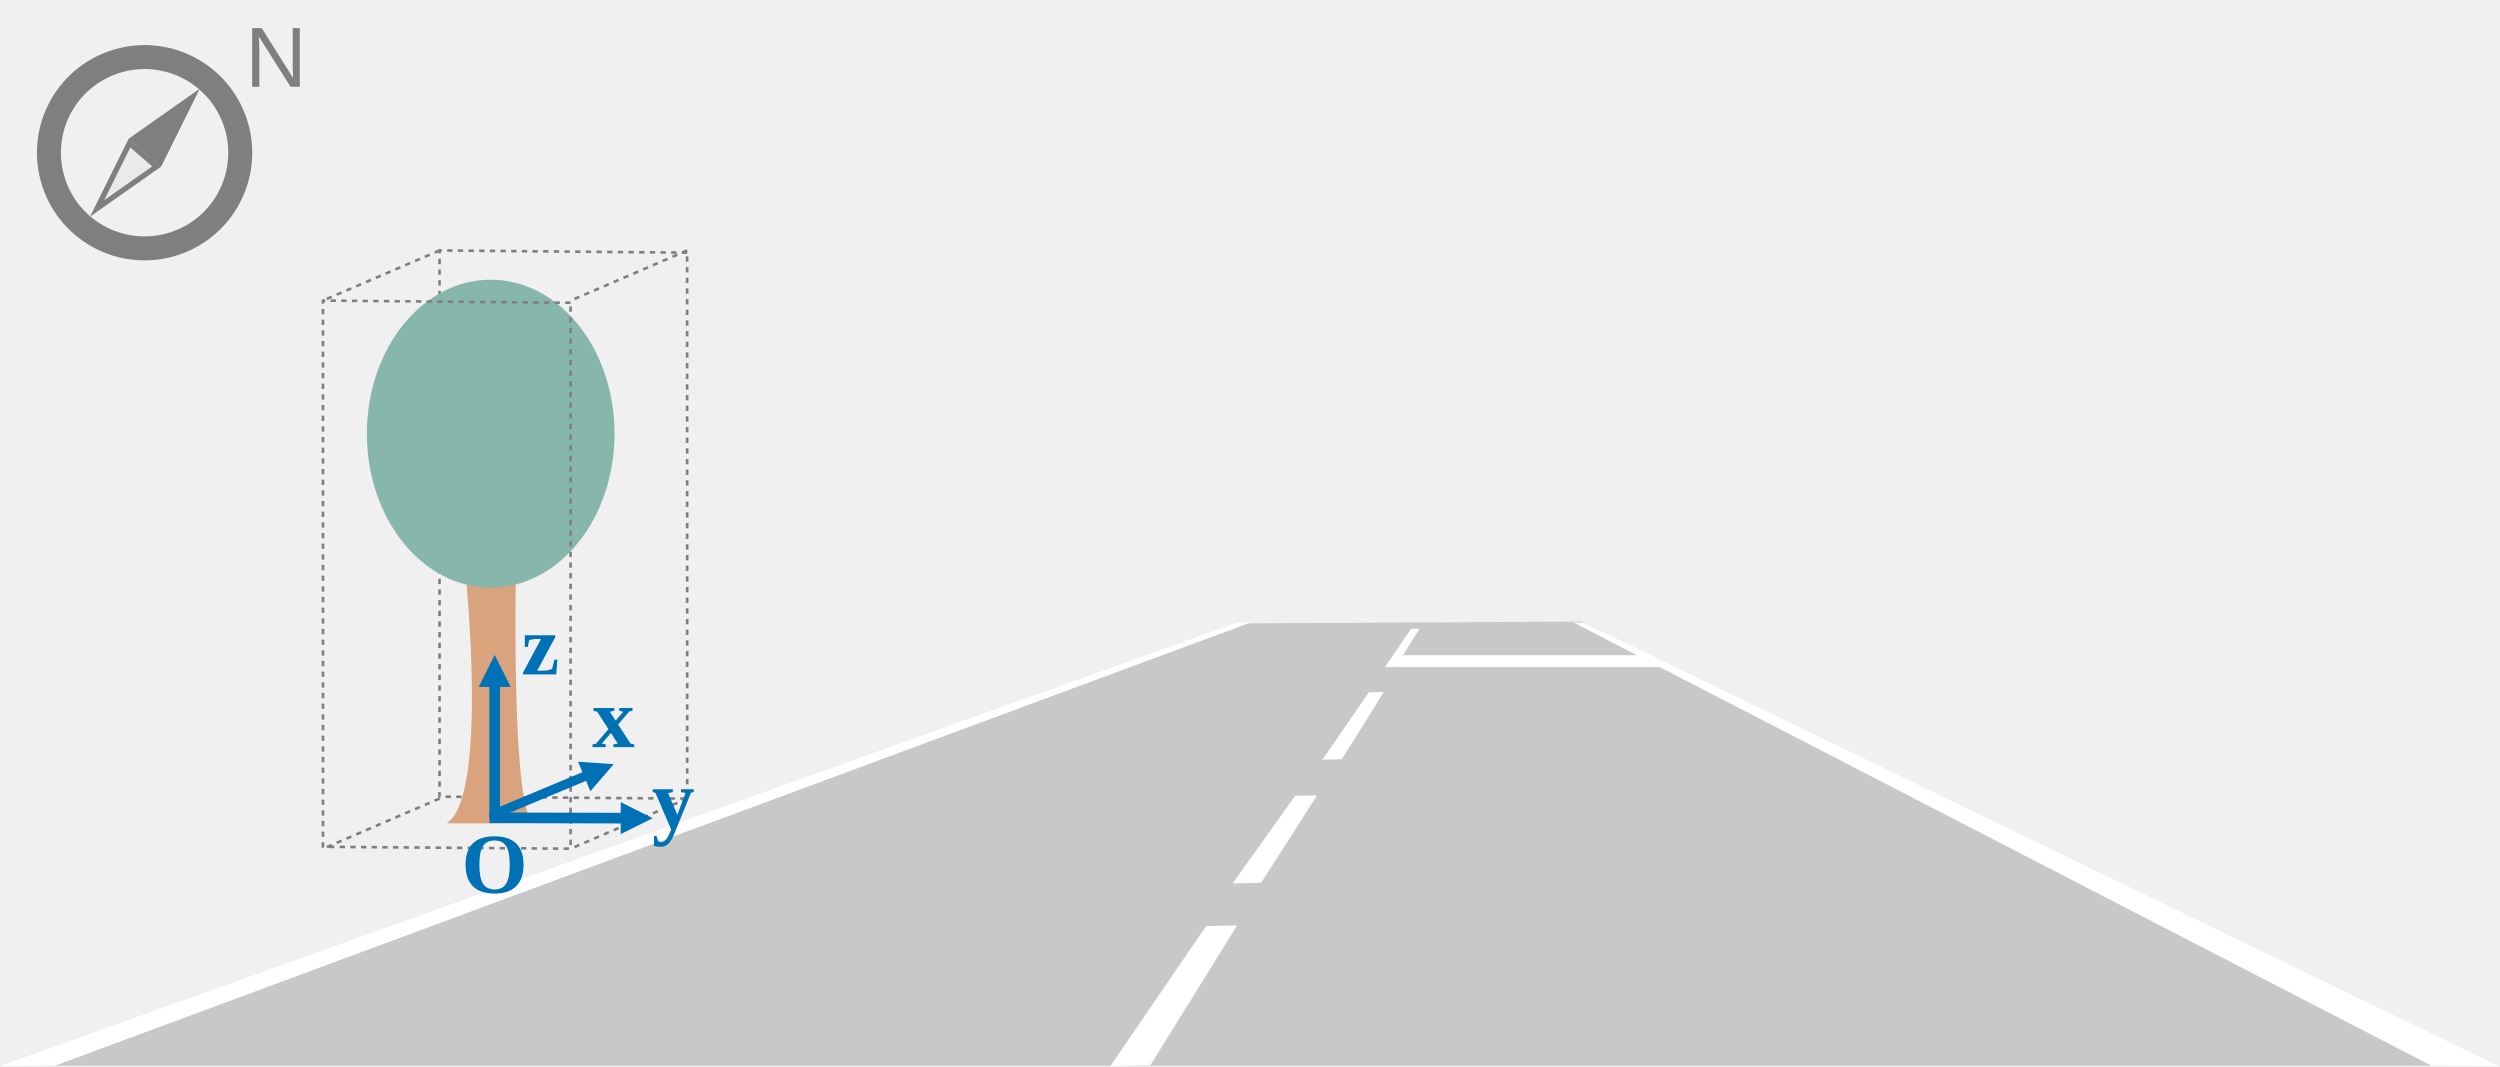
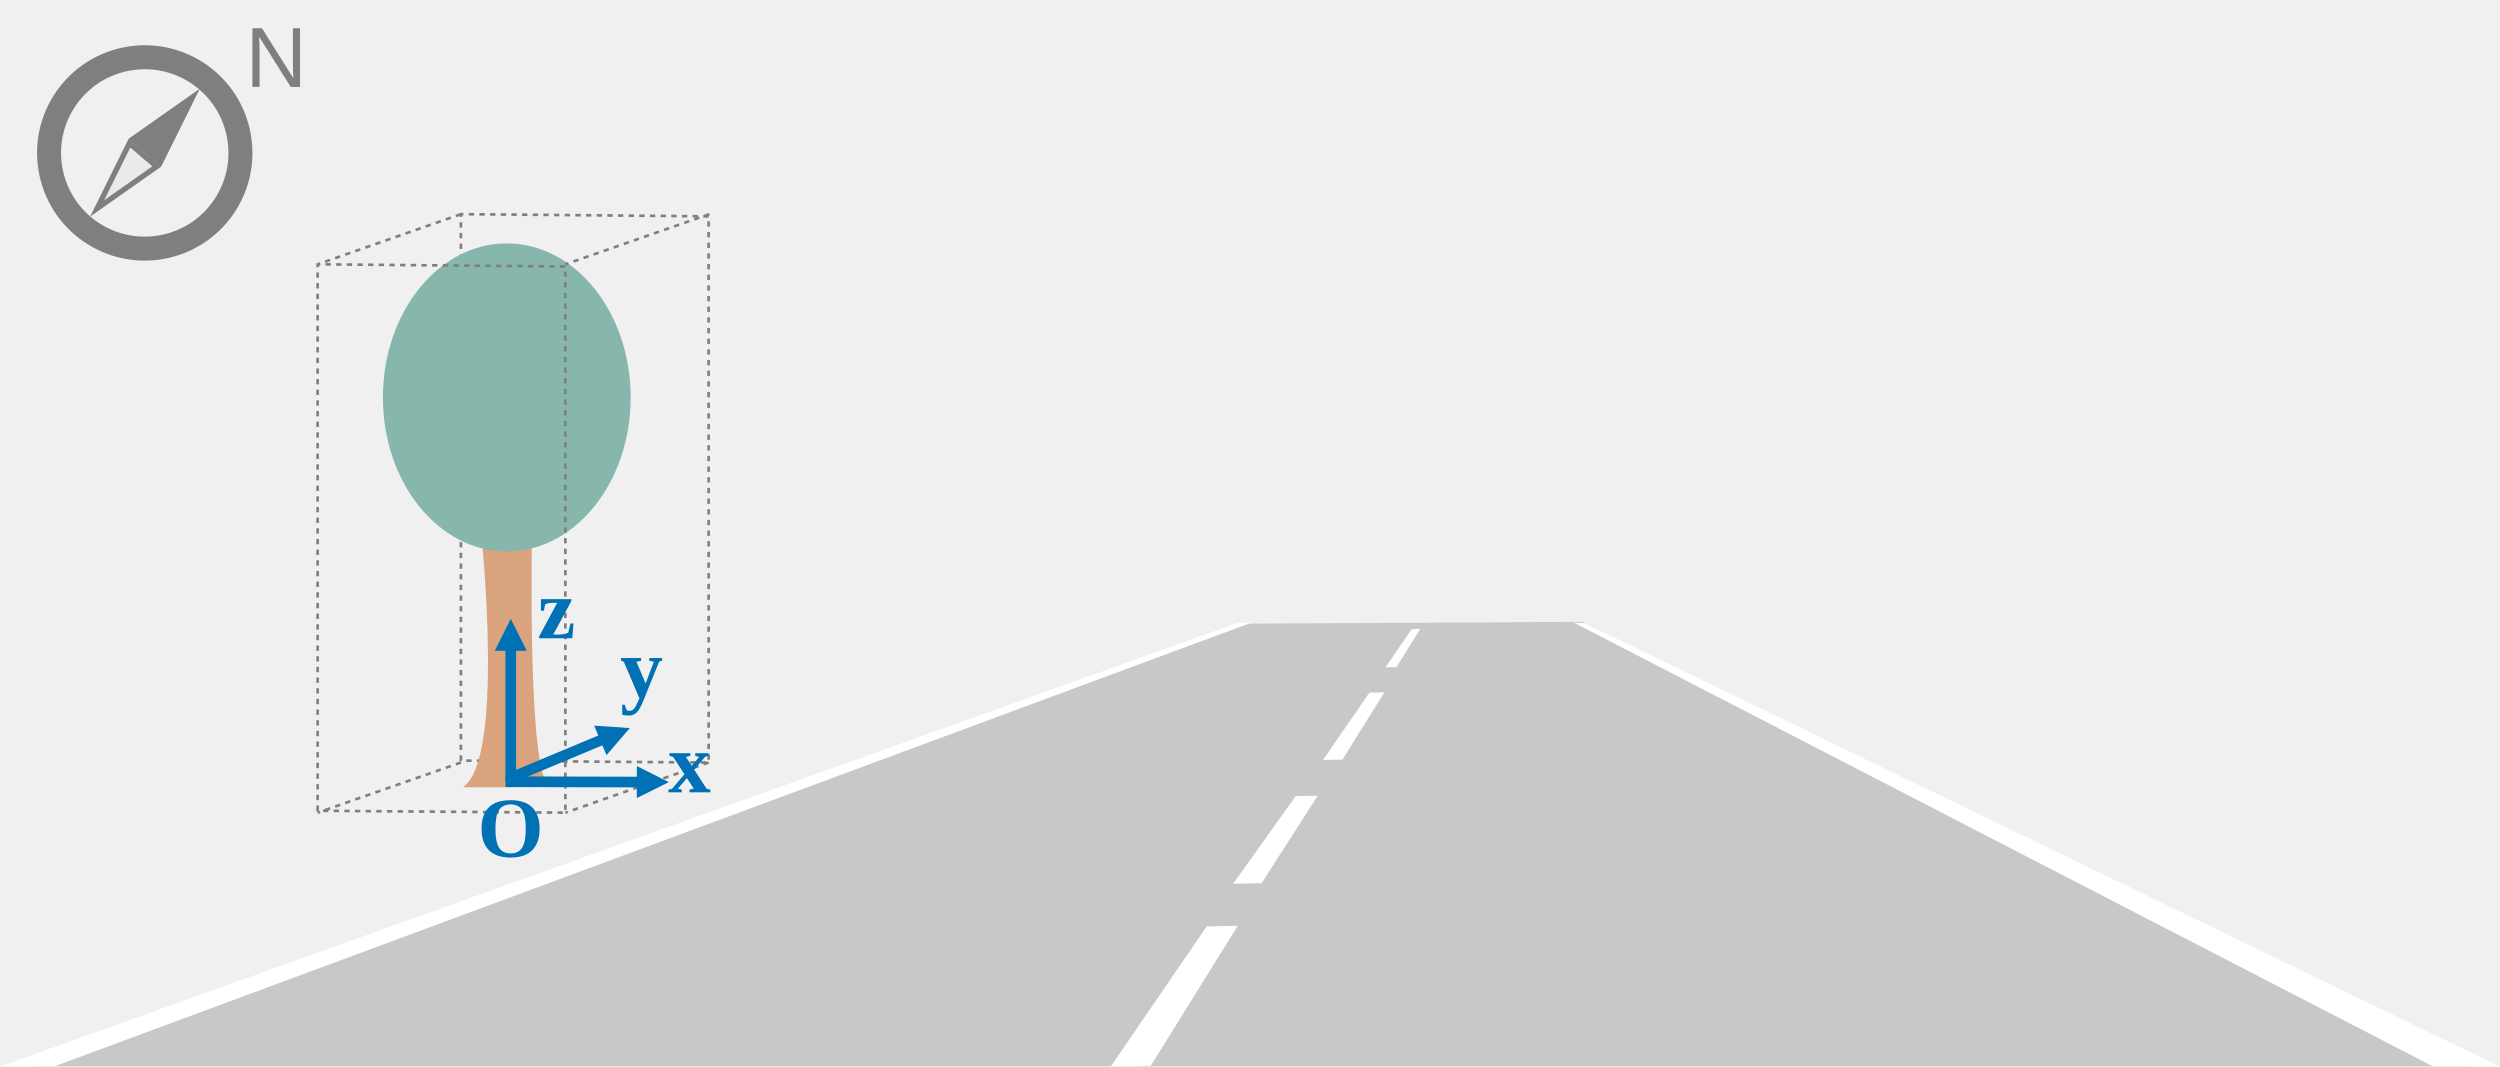
- <svg xmlns="http://www.w3.org/2000/svg" width="100%" height="100%" viewBox="0 0 1955 834" version="1.1" xml:space="preserve" style="fill-rule:evenodd;clip-rule:evenodd;stroke-linejoin:round;stroke-miterlimit:10;">
-   <g>
-     <g id="Road">
+ <svg xmlns="http://www.w3.org/2000/svg" width="100%" height="100%" viewBox="0 0 469 200" version="1.1" xml:space="preserve" style="fill-rule:evenodd;clip-rule:evenodd;stroke-linejoin:round;stroke-miterlimit:10;">
+   <g transform="matrix(1,0,0,0.816327,-540,-285.714)">
+     <g id="Environment-objects" transform="matrix(0.652961,0,0,0.799877,540,362.121)">
      <g id="Street">
-         <path d="M970.228,487.512l266.551,-1.469l696.331,347.363l-1904.22,-0l941.337,-345.894Z" style="fill:#c8c8c8;" />
-         <path d="M966.759,487.104l11.467,-0.408l-935.256,346.669l-43.133,0.367l966.922,-346.628Z" style="fill:#fff;" />
-         <path d="M1238.74,487.104l-8.488,-0.408l671.194,346.71l52.559,0.326l-715.265,-346.628Z" style="fill:#fff;" />
-         <path d="M943.254,724.12l24.199,-0.408l-67.862,109.285l-31.381,0.735l75.044,-109.612Z" style="fill:#fff;" />
-         <path d="M1070.42,541.372l11.711,-0.204l-32.809,52.562l-15.18,0.326l36.278,-52.684Z" style="fill:#fff;" />
-         <path d="M1012.85,622.249l17.129,-0.266l-43.819,68.375l-22.202,0.425l48.892,-68.534Z" style="fill:#fff;" />
-         <path d="M1103.5,491.715l6.611,-0.122l-18.526,29.831l-8.57,0.204l20.485,-29.913Z" style="fill:#fff;" />
-         <path d="M1280.52,512.389l25.284,9.239l-215.759,-0l6.517,-9.239l183.958,0Z" style="fill:#fff;" />
+         <g transform="matrix(0.0299978,0,0,0.0299989,0,2.00018e-12)">
+           <path d="M11888,5468L15154,5450L23686,9706L354,9706L11888,5468Z" style="fill:rgb(200,200,200);" />
+         </g>
+         <g transform="matrix(0.0149989,0,0,0.0149995,0,0)">
+           <path d="M23691,10926L23972,10916L1053,19411L-4,19420L23691,10926Z" style="fill:white;" />
+         </g>
+         <g transform="matrix(0.0299978,0,0,0.0299989,0,0)">
+           <path d="M15178,5463L15074,5458L23298,9706L23942,9710L15178,5463Z" style="fill:white;" />
+         </g>
+         <g transform="matrix(0.0149989,0,0,0.0149995,0,0)">
+           <path d="M23115,16734L23708,16724L22045,19402L21276,19420L23115,16734Z" style="fill:white;" />
+         </g>
+         <g transform="matrix(0.0149989,0,0,0.0149995,2.55516,-2.65737)">
+           <path d="M26061,12433L26348,12428L25544,13716L25172,13724L26061,12433Z" style="fill:white;" />
+         </g>
+         <g transform="matrix(0.0219371,0,0,0.019512,-197.893,-29.0358)">
+           <path d="M25991.2,12433L26278.2,12428L25544,13716L25172,13724L25991.2,12433Z" style="fill:white;" />
+         </g>
+         <g transform="matrix(0.0149989,0,0,0.0149995,0,0)">
+           <path d="M27042,11039L27204,11036L26750,11767L26540,11772L27042,11039Z" style="fill:white;" />
+         </g>
      </g>
-       <g id="Vegetation">
-         <g>
-           <path d="M537.325,197.574l-193.617,-1.72l-0,427.142l193.659,1.498l-0.042,-426.92Z" style="fill:none;stroke:#7f7f7f;stroke-width:2.08px;stroke-dasharray:4.17,4.17,0,0,0,0;" />
-           <path d="M349.379,643.733c32.658,-20.656 14.804,-193.787 14.804,-193.787l39.194,-0.57c0,-0 -3.689,190.752 14.537,193.777c4.224,0.701 -69.063,0.914 -68.535,0.58Z" style="fill:#d8a37d;" />
-           <ellipse cx="383.733" cy="339.129" rx="96.83" ry="120.401" style="fill:#86b6ac;" />
-           <path d="M537.367,624.494l-91.161,39.202" style="fill:none;stroke:#7f7f7f;stroke-width:2.08px;stroke-dasharray:4.17,4.17,0,0,0,0;" />
-           <path d="M537.367,195.854l-91.161,39.202" style="fill:none;stroke:#7f7f7f;stroke-width:2.08px;stroke-dasharray:4.17,4.17,0,0,0,0;" />
-           <path d="M343.708,624.494l-91.161,39.202" style="fill:none;stroke:#7f7f7f;stroke-width:2.08px;stroke-dasharray:4.17,4.17,0,0,0,0;" />
-           <path d="M343.708,195.854l-91.161,39.202" style="fill:none;stroke:#7f7f7f;stroke-width:2.08px;stroke-dasharray:4.17,4.17,0,0,0,0;" />
-           <path d="M446.164,236.775l-193.617,-1.719l-0,427.142l193.659,1.498l-0.042,-426.921Z" style="fill:none;stroke:#7f7f7f;stroke-width:2.08px;stroke-dasharray:4.17,4.17,0,0,0,0;" />
+       <g id="Vegetation" transform="matrix(1,0,0,1,1.49717,-10.4623)">
+         <g transform="matrix(1,0,0,1,14.8221,-0.604974)">
+           <g transform="matrix(-0.0299978,0,0,0.0299989,771.065,-12.626)">
+             <path d="M19461.3,2356.63L21833.7,2335.57L21833.7,7569.05L19460.8,7587.4L19461.3,2356.63Z" style="fill:none;stroke:rgb(127,127,127);stroke-width:25.53px;stroke-dasharray:51.05,51.05,0,0,0,0;" />
+           </g>
+           <g transform="matrix(0.0299978,0,0,0.0299989,3.06297,2.00018e-12)">
+             <path d="M3786.76,7402.24C4186.91,7149.15 3968.15,5027.9 3968.15,5027.9L4448.39,5020.91C4448.39,5020.91 4403.19,7358.06 4626.51,7395.13C4678.27,7403.72 3780.29,7406.33 3786.76,7402.24Z" style="fill:rgb(216,163,125);" />
+           </g>
+           <g transform="matrix(1.88706,0,0,3.16495,-871.307,-672.71)">
+             <ellipse cx="530.238" cy="247.337" rx="18.86" ry="13.983" style="fill:rgb(134,182,172);" />
+           </g>
+           <g transform="matrix(-0.0299978,0,0,0.0299989,766.471,-12.626)">
+             <path d="M19307.6,7587.4L20679.9,8067.71" style="fill:none;stroke:rgb(127,127,127);stroke-width:25.53px;stroke-dasharray:51.05,51.05,0,0,0,0;" />
+           </g>
+           <g transform="matrix(-0.0299978,0,0,0.0299989,766.471,-12.626)">
+             <path d="M19300.8,2335.57L20679.9,2815.88" style="fill:none;stroke:rgb(127,127,127);stroke-width:25.53px;stroke-dasharray:51.05,51.05,0,0,0,0;" />
+           </g>
+           <g transform="matrix(-0.0299978,0,0,0.0299989,766.471,-12.626)">
+             <path d="M21680.5,7587.4L23052.7,8067.71" style="fill:none;stroke:rgb(127,127,127);stroke-width:25.53px;stroke-dasharray:51.05,51.05,0,0,0,0;" />
+           </g>
+           <g transform="matrix(-0.0299978,0,0,0.0299989,766.471,-12.626)">
+             <path d="M21680.5,2335.57L23052.7,2815.88" style="fill:none;stroke:rgb(127,127,127);stroke-width:25.53px;stroke-dasharray:51.05,51.05,0,0,0,0;" />
+           </g>
+           <g transform="matrix(-0.0299978,0,0,0.0299989,729.901,1.78279)">
+             <path d="M19461.3,2356.63L21833.7,2335.57L21833.7,7569.05L19460.8,7587.4L19461.3,2356.63Z" style="fill:none;stroke:rgb(127,127,127);stroke-width:25.53px;stroke-dasharray:51.05,51.05,0,0,0,0;" />
+           </g>
        </g>
-         <g id="Coordinate-system">
-           <g>
+         <g id="Coordinate-system" transform="matrix(1.53148,0,0,1.53148,-1127.96,-315.517)">
+           <g transform="matrix(0.999999,-2.77556e-17,-4.33681e-19,1,539.435,196.543)">
            <g id="arrow-blue">
              <g>
-                 <path d="M374.35,537.158l12.5,-25l12.5,25l-25,-0Z" style="fill:#0071b4;" />
-                 <path d="M386.85,639.779l0,-107.621" style="fill:none;stroke:#0071b4;stroke-width:8.33px;stroke-miterlimit:1.5;" />
+                 <path d="M288.925,128.5L291.925,122.5L294.925,128.5L288.925,128.5Z" style="fill:rgb(0,113,180);" />
+                 <path d="M291.925,153.129L291.925,127.3" style="fill:none;stroke:rgb(0,113,180);stroke-width:2px;stroke-miterlimit:1.5;" />
              </g>
            </g>
          </g>
-           <g>
+           <g transform="matrix(-0.00259213,0.999996,-0.999997,-0.00259214,984.264,58.0813)">
            <g id="arrow-blue1">
              <g>
-                 <path d="M485.416,627.279l24.967,12.564l-25.032,12.436l0.065,-25Z" style="fill:#0071b4;" />
-                 <path d="M382.763,639.513l107.62,0.279" style="fill:none;stroke:#0071b4;stroke-width:8.33px;stroke-miterlimit:1.5;" />
+                 <path d="M288.925,128.5L291.925,122.5L294.925,128.5L288.925,128.5Z" style="fill:rgb(0,113,180);" />
+                 <path d="M291.925,153.129L291.925,127.3" style="fill:none;stroke:rgb(0,113,180);stroke-width:2px;stroke-miterlimit:1.5;" />
              </g>
            </g>
          </g>
-           <g>
-             <g id="arrow-blue2">
+           <g id="arrow-blue2" transform="matrix(0.385732,0.92261,-0.922611,0.385732,854.113,22.9574)">
+             <g>
              <g>
-                 <path d="M452.037,595.683l27.887,1.889l-18.243,21.176l-9.644,-23.065Z" style="fill:#0071b4;" />
-                 <path d="M388.226,635.91l73.246,-30.623" style="fill:none;stroke:#0071b4;stroke-width:7.32px;stroke-miterlimit:1.5;" />
+                 <path d="M288.925,128.5L291.925,122.5L294.925,128.5L288.925,128.5Z" style="fill:rgb(0,113,180);" />
+                 <g transform="matrix(1,-1.66533e-16,-1.11022e-16,0.73768,0,33.3934)">
+                   <path d="M291.925,153.129L291.925,127.3" style="fill:none;stroke:rgb(0,113,180);stroke-width:2px;stroke-miterlimit:1.5;" />
+                 </g>
              </g>
            </g>
          </g>
-           <g>
-             <g transform="matrix(66.6667,0,0,66.6667,496.363,584.255)" />
-             <text x="463.03px" y="584.255px" style="font-family:'TimesNewRomanPS-BoldMT', 'Times New Roman';font-weight:700;font-size:66.667px;fill:#0071b4;">x</text>
+           <g transform="matrix(1,0,0,1,851.891,333.739)">
+             <g transform="matrix(16,0,0,16,8,0)">
+                         </g>
+             <text x="0px" y="0px" style="font-family:'TimesNewRomanPS-BoldMT', 'Times New Roman';font-weight:700;font-size:16px;fill:rgb(0,113,180);">y</text>
          </g>
-           <g>
-             <text x="407.728px" y="527.376px" style="font-family:'TimesNewRomanPS-BoldMT', 'Times New Roman';font-weight:700;font-size:66.667px;fill:#0071b4;">z</text>
+           <g transform="matrix(1.11514,0,0,1.11514,836.37,322.695)">
+             <text x="0px" y="0px" style="font-family:'TimesNewRomanPS-BoldMT', 'Times New Roman';font-weight:700;font-size:14.348px;fill:rgb(0,113,180);">z</text>
          </g>
-           <g>
-             <g transform="matrix(66.6667,0,0,66.6667,543.163,647.803)" />
-             <text x="509.83px" y="647.803px" style="font-family:'TimesNewRomanPS-BoldMT', 'Times New Roman';font-weight:700;font-size:66.667px;fill:#0071b4;">y</text>
+           <g transform="matrix(1,0,0,1,860.875,351.598)">
+             <g transform="matrix(16,0,0,16,8,0)">
+                         </g>
+             <text x="0px" y="0px" style="font-family:'TimesNewRomanPS-BoldMT', 'Times New Roman';font-weight:700;font-size:16px;fill:rgb(0,113,180);">x</text>
          </g>
-           <g>
-             <text x="360.809px" y="698.126px" style="font-family:'TimesNewRomanPS-BoldMT', 'Times New Roman';font-weight:700;font-size:66.666px;fill:#0071b4;">O</text>
+           <g transform="matrix(1.12889,0,0,1.12889,825.11,363.675)">
+             <text x="0px" y="0px" style="font-family:'TimesNewRomanPS-BoldMT', 'Times New Roman';font-weight:700;font-size:14.173px;fill:rgb(0,113,180);">O</text>
          </g>
        </g>
      </g>
    </g>
-     <g id="cardinal-direction">
-       <g>
-         <g>
-           <path d="M70.47,169.361l30.046,-60.663l25.318,21.707l-55.364,38.956Z" style="fill:#eaeaea;" />
-           <path d="M70.47,169.361l30.046,-60.663l25.318,21.707l-55.364,38.956Zm11.01,-12.842l37.574,-26.439l-17.183,-14.732l-20.391,41.171Z" style="fill:#7f7f7f;" />
-           <path d="M155.88,69.741l-30.046,60.664l-25.318,-21.707l55.364,-38.957Z" style="fill:#7f7f7f;" />
-           <path d="M155.88,69.741l-30.046,60.664l-25.318,-21.707l55.364,-38.957Zm-11.01,12.842l-37.574,26.439l17.182,14.732l20.392,-41.171Z" style="fill:#7f7f7f;" />
+     <g id="cardinal-direction" transform="matrix(0.168986,0.137772,-0.119697,0.220314,-6888.03,11305.9)">
+       <g transform="matrix(0.999531,-0.0287655,0.0325823,0.999531,1745.17,154.476)">
+         <g transform="matrix(-0.151565,0.928749,-1.05198,-0.151565,-49064.2,-67373.5)">
+           <g transform="matrix(3.60822e-16,3.04013,-4.0676,7.77156e-16,6450.07,-53820.8)">
+             <path d="M114.666,32.2L120.759,51.271L108.572,51.271L114.666,32.2Z" style="fill:rgb(234,234,234);" />
+             <path d="M114.666,32.2L120.759,51.271L108.572,51.271L114.666,32.2ZM114.666,37.117L110.53,50.06L118.801,50.06L114.666,37.117Z" style="fill:rgb(127,127,127);" />
+           </g>
+           <g transform="matrix(2.77556e-17,-3.04013,4.0676,-2.91434e-16,6032.97,-53123.6)">
+             <path d="M114.666,32.2L120.759,51.271L108.572,51.271L114.666,32.2Z" style="fill:rgb(127,127,127);" />
+             <path d="M114.666,32.2L120.759,51.271L108.572,51.271L114.666,32.2ZM114.666,37.117L110.53,50.06L118.801,50.06L114.666,37.117Z" style="fill:rgb(127,127,127);" />
+           </g>
        </g>
-         <path d="M157.536,47.967c39.446,24.544 51.544,76.496 27,115.941c-24.544,39.446 -76.496,51.544 -115.941,26.999c-39.446,-24.544 -51.544,-76.495 -27,-115.941c24.544,-39.445 76.496,-51.543 115.941,-26.999Zm-9.905,15.92c-30.66,-19.077 -71.039,-9.674 -90.116,20.985c-19.077,30.659 -9.674,71.039 20.985,90.116c30.66,19.077 71.039,9.673 90.116,-20.986c19.077,-30.659 9.674,-71.038 -20.985,-90.115Z" style="fill:#7f7f7f;" />
+         <g transform="matrix(5.2769,0,0,6.6878,3443.51,-55126.3)">
+           <path d="M530.238,233.354C540.647,233.354 549.098,239.62 549.098,247.337C549.098,255.054 540.647,261.319 530.238,261.319C519.829,261.319 511.378,255.054 511.378,247.337C511.378,239.62 519.829,233.354 530.238,233.354ZM530.238,236.469C522.147,236.469 515.579,241.339 515.579,247.337C515.579,253.335 522.147,258.205 530.238,258.205C538.329,258.205 544.897,253.335 544.897,247.337C544.897,241.339 538.329,236.469 530.238,236.469Z" style="fill:rgb(127,127,127);" />
+         </g>
      </g>
-       <g transform="matrix(-1,-8.13284e-17,1.62657e-16,-0.999996,509.304,44.04)">
-         <g transform="matrix(66.6669,0,0,66.6669,317.533,22.02)" />
-         <text x="269.389px" y="22.02px" style="font-family:'ArialMT', 'Arial';font-size:66.667px;fill:#7f7f7f;">N</text>
+       <g transform="matrix(-2.79922,1.75048,-1.86299,-2.63015,6317.06,-53649.4)">
+         <g transform="matrix(23.4414,0,0,23.4414,22.1103,0)">
+                 </g>
+         <text x="5.182px" y="0px" style="font-family:'ArialMT', 'Arial';font-size:23.441px;fill:rgb(127,127,127);">N</text>
      </g>
    </g>
  </g>
</svg>
